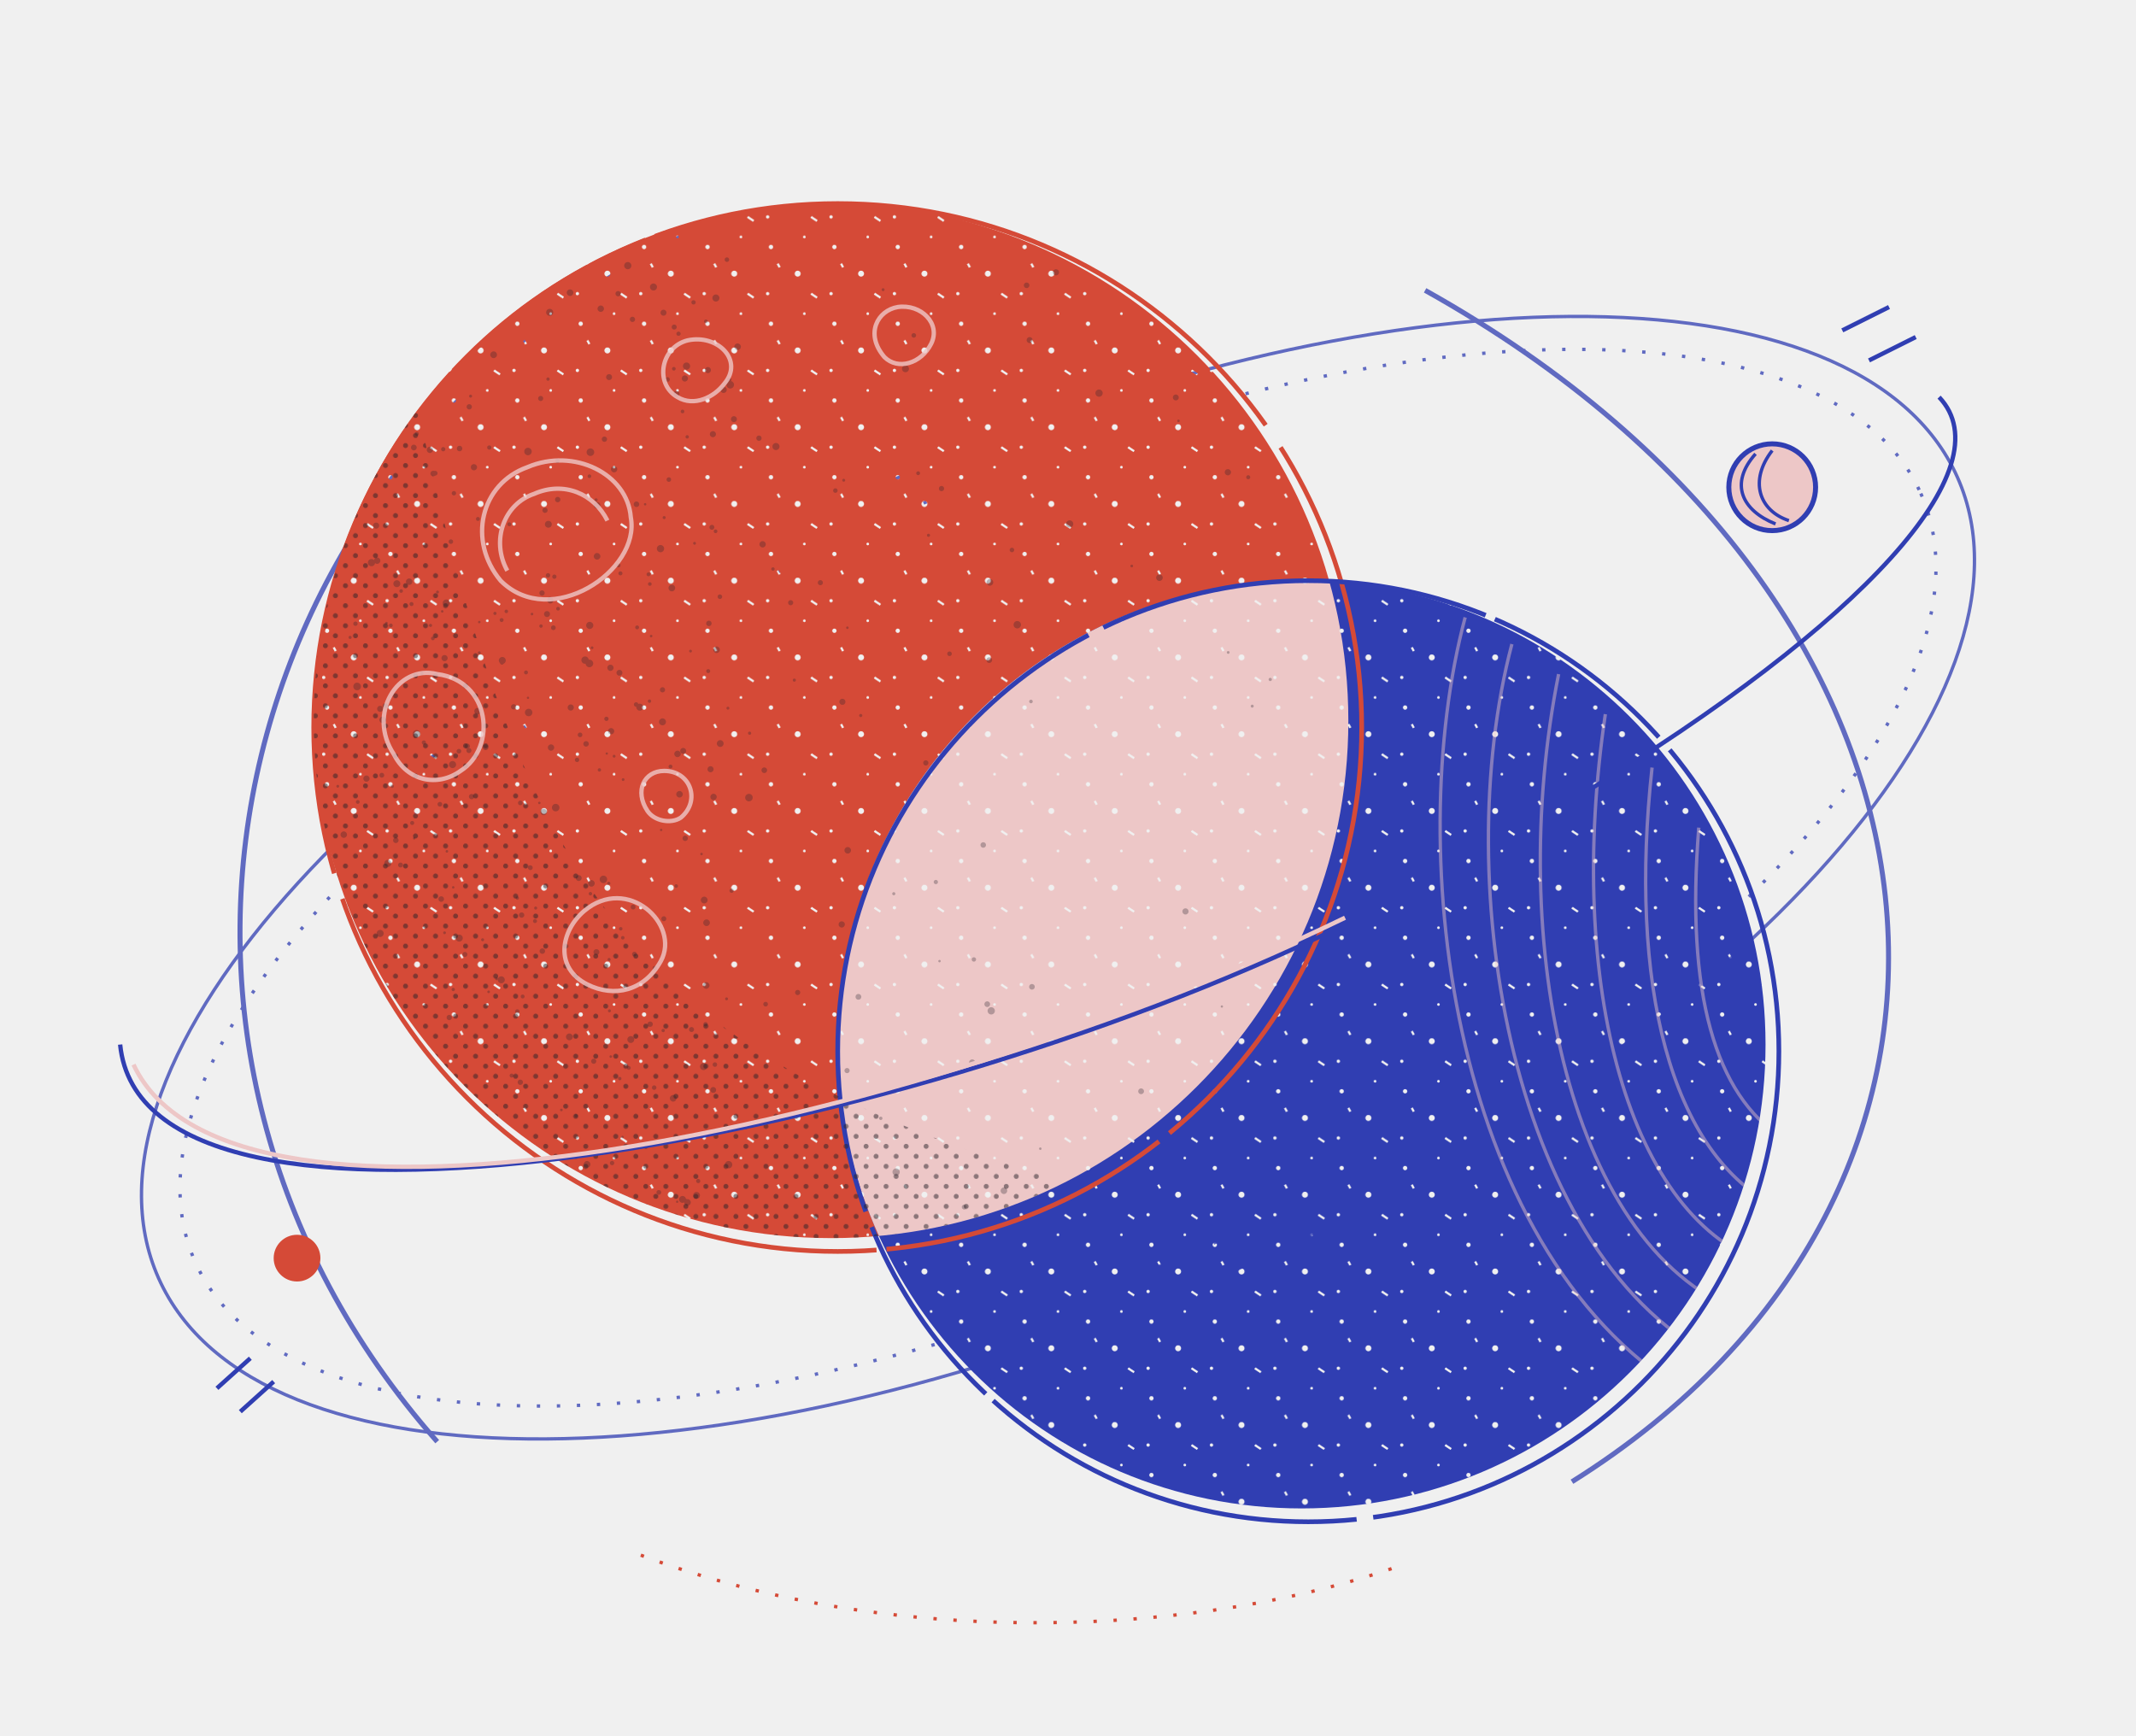
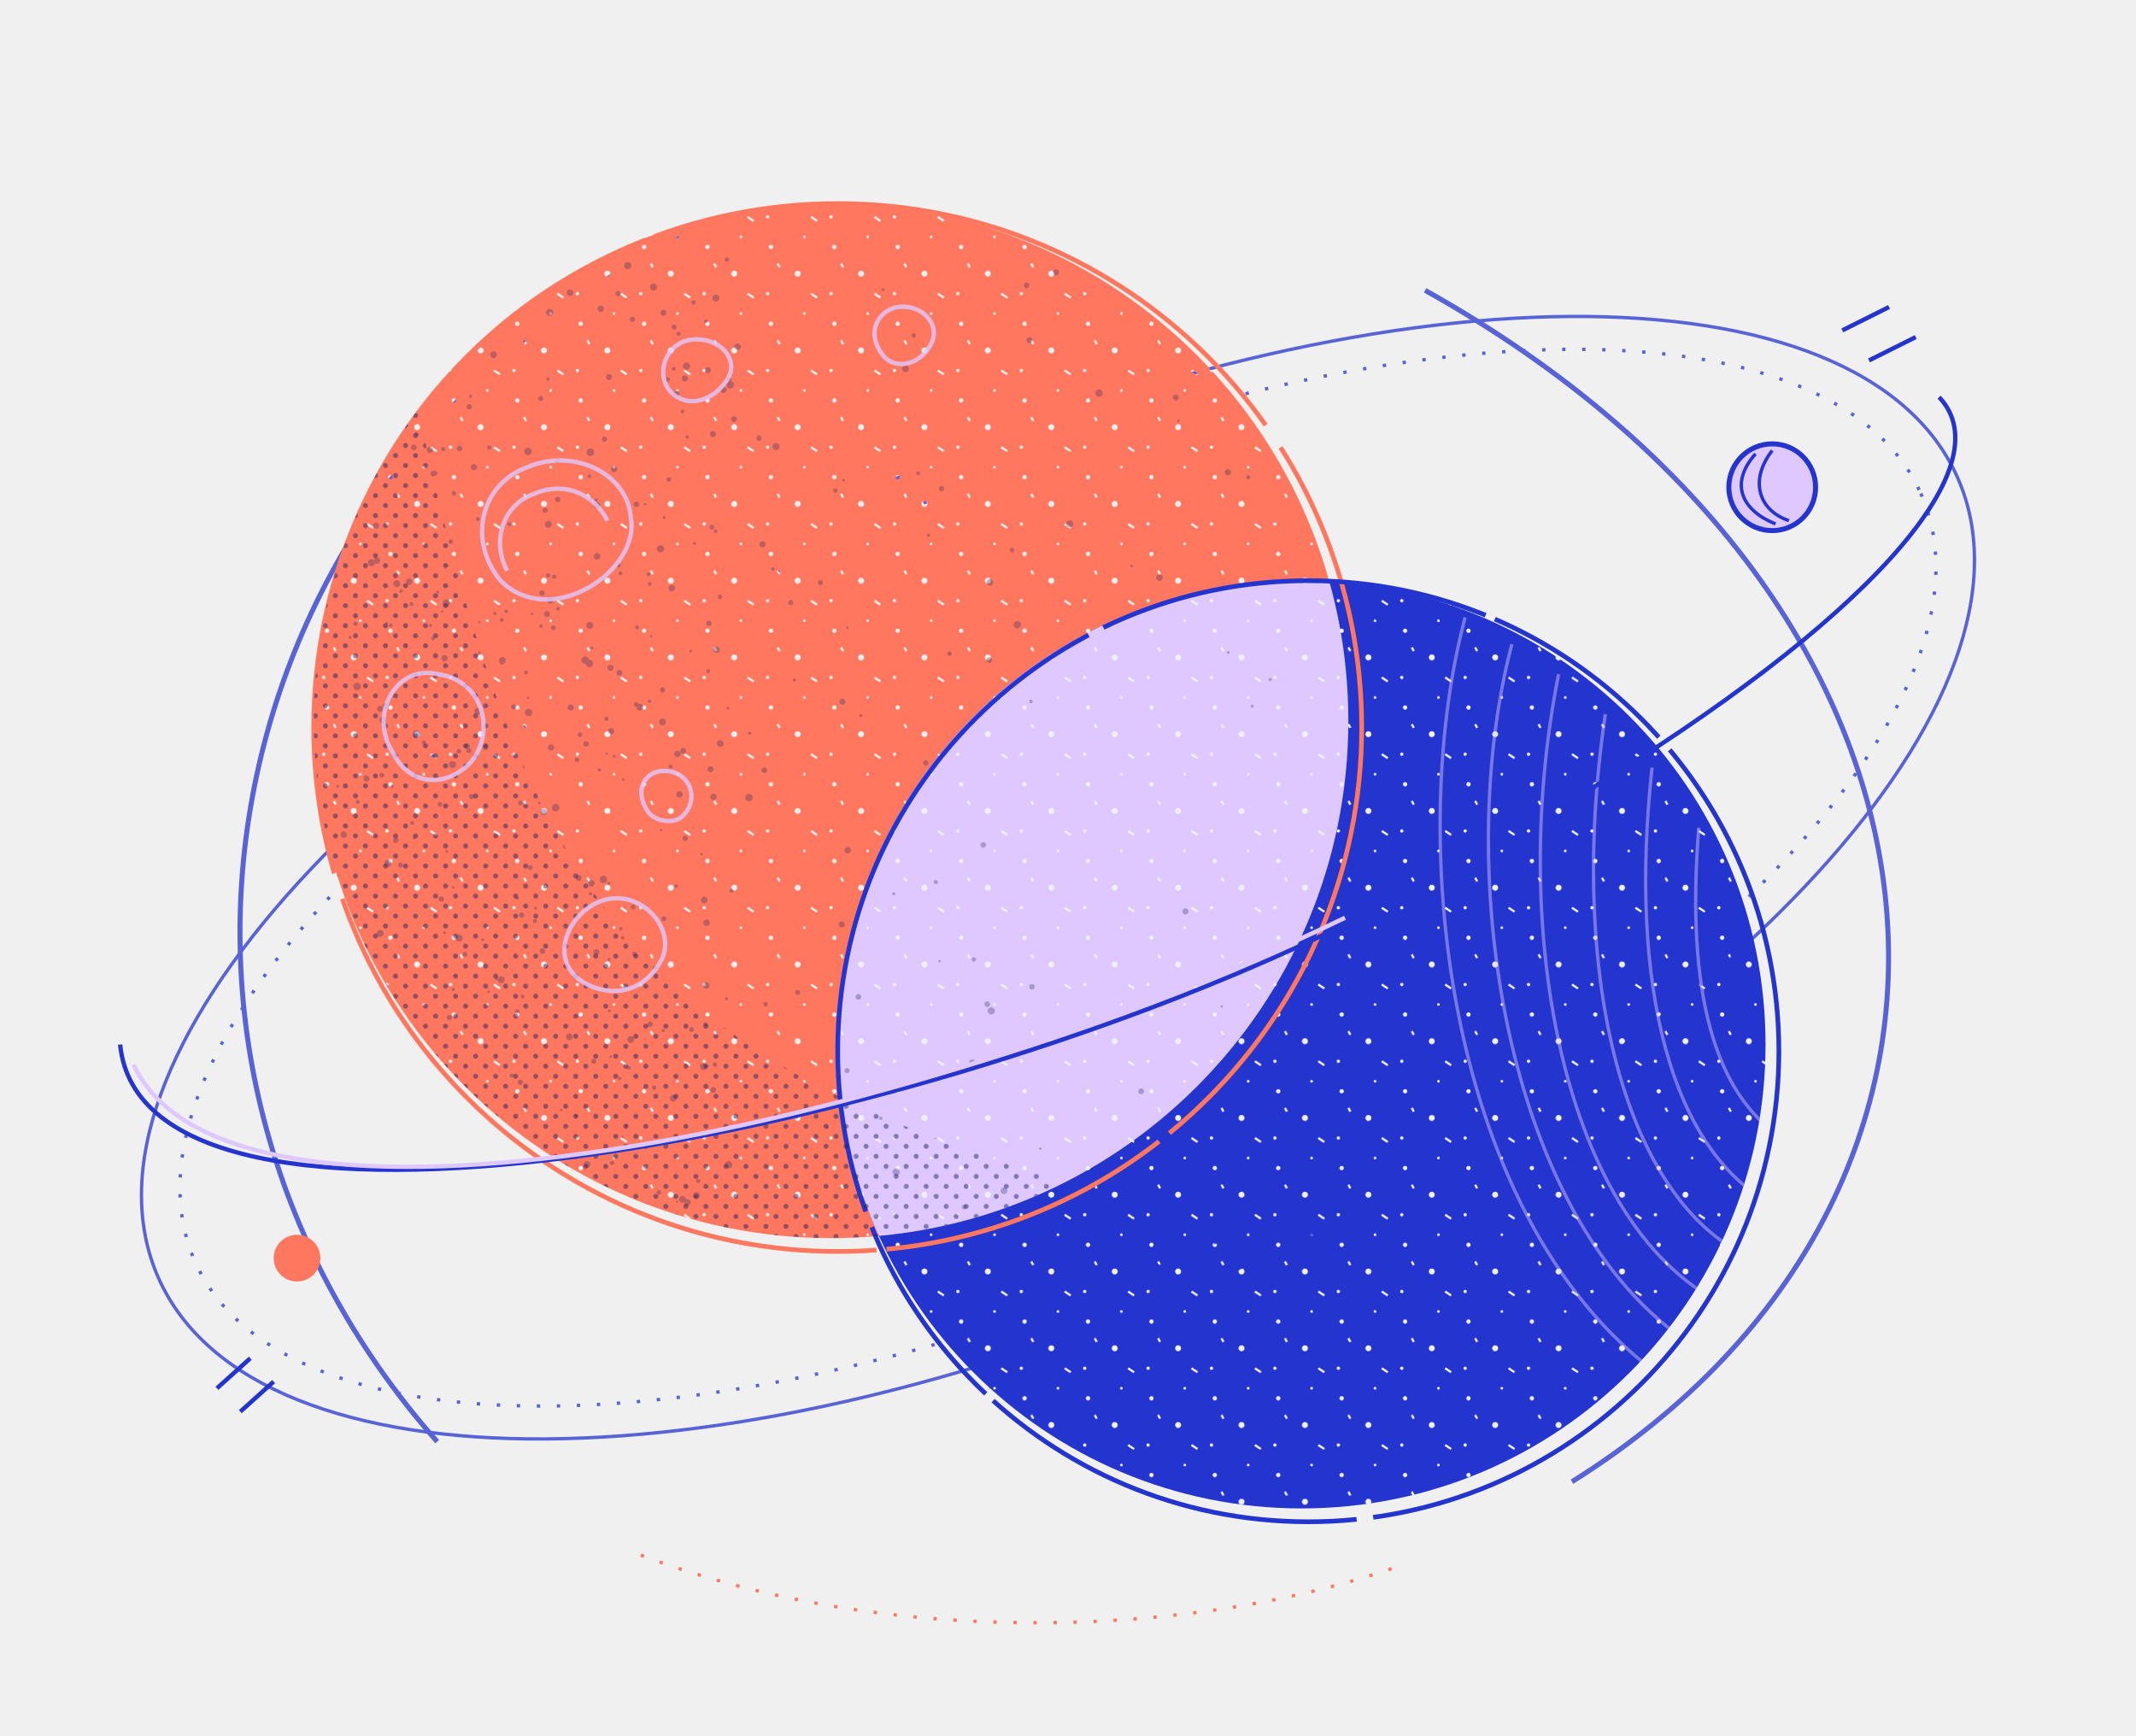
<svg xmlns="http://www.w3.org/2000/svg" viewBox="0 0 640 520" fill="none">
  <view id="orbits" viewBox="0 0 640 520" />
  <view id="orbits-dark" viewBox="0 740 640 520" />
  <view id="edge" viewBox="0 560 640 24" />
  <view id="moon" viewBox="0 640 48 48" />
  <defs>
    <pattern id="grain" width="19" height="23" patternUnits="userSpaceOnUse">
      <rect width="19" height="23" fill="white" />
      <circle cx="3" cy="5" r=".65" fill="black" />
      <circle cx="13" cy="2" r=".4" fill="black" />
      <circle cx="11" cy="13" r=".9" fill="black" />
      <circle cx="2" cy="19" r=".5" fill="black" />
      <path d="M15 19l1.8 1.2M5 10l.6 1.1" stroke="black" stroke-width=".65" />
    </pattern>
    <pattern id="halftone" width="6" height="6" patternUnits="userSpaceOnUse">
-       <circle cx="1.5" cy="1.5" r=".75" fill="#29232a" />
-       <circle cx="4.5" cy="4.5" r=".75" fill="#29232a" />
+       <circle cx="1.5" cy="1.5" r=".75" fill="#202565" />
+       <circle cx="4.5" cy="4.5" r=".75" fill="#202565" />
    </pattern>
    <mask id="ink-grain">
      <rect width="640" height="520" fill="url(#grain)" />
    </mask>
    <clipPath id="tomato-disc">
      <circle cx="249" cy="216" r="155" />
    </clipPath>
    <clipPath id="blue-disc">
      <circle cx="390" cy="313" r="139" />
    </clipPath>
  </defs>
-   <g stroke="#303eb2" opacity=".75">
+   <g stroke="#2434ce" opacity=".75">
    <ellipse cx="317" cy="263" rx="295" ry="129" transform="rotate(-24 317 263)" />
    <ellipse cx="317" cy="263" rx="283" ry="119" transform="rotate(-24 317 263)" stroke-dasharray="1 5" />
    <path d="M131 432C27 314 65 139 208 69M427 87C597 182 610 357 471 444" stroke-width="1.5" />
  </g>
  <g mask="url(#ink-grain)">
-     <circle cx="249" cy="216" r="155" fill="#d54a37" />
-     <circle cx="390" cy="313" r="139" fill="#303eb2" />
+     <circle cx="249" cy="216" r="155" fill="#ff775e" />
+     <circle cx="390" cy="313" r="139" fill="#2434ce" />
    <g clip-path="url(#tomato-disc)">
-       <circle cx="390" cy="313" r="139" fill="#edc7c7" />
+       <circle cx="390" cy="313" r="139" fill="#dfc8ff" />
    </g>
  </g>
  <g stroke-width="1.4">
-     <circle cx="251" cy="218" r="157" stroke="#d54a37" stroke-dasharray="139 4 89 3 206 8" />
-     <circle cx="392" cy="315" r="141" stroke="#303eb2" stroke-dasharray="202 5 118 3 61 5" />
+     <circle cx="251" cy="218" r="157" stroke="#ff775e" stroke-dasharray="139 4 89 3 206 8" />
+     <circle cx="392" cy="315" r="141" stroke="#2434ce" stroke-dasharray="202 5 118 3 61 5" />
  </g>
  <g clip-path="url(#tomato-disc)">
    <path d="M122 107C157 280 196 320 342 361L348 397H68V73Z" fill="url(#halftone)" opacity=".5" />
  </g>
-   <g clip-path="url(#blue-disc)" stroke="#edc7c7" opacity=".45">
+   <g clip-path="url(#blue-disc)" stroke="#dfc8ff" opacity=".45">
    <path d="M439 185C420 256 435 378 508 419M453 193C434 265 453 378 516 408M467 202C451 282 470 376 524 394M481 214C469 295 488 366 530 379M495 230C488 294 500 346 533 362M509 248C505 298 514 328 534 341" />
  </g>
-   <g fill="#29232a" opacity=".3">
+   <g fill="#202565" opacity=".3">
    <circle cx="133.2" cy="279.5" r="0.42" />
    <circle cx="158.9" cy="260.0" r="0.72" />
    <circle cx="176.7" cy="187.4" r="1.07" />
    <circle cx="211.5" cy="96.3" r="0.56" />
    <circle cx="198.9" cy="275.3" r="0.75" />
    <circle cx="140.5" cy="224.9" r="0.76" />
    <circle cx="200.4" cy="143.7" r="0.69" />
    <circle cx="210.8" cy="319.6" r="1.06" />
    <circle cx="148.3" cy="183.8" r="0.48" />
    <circle cx="156.6" cy="298.6" r="0.59" />
    <circle cx="200.0" cy="113.7" r="0.70" />
    <circle cx="165.8" cy="188.1" r="0.71" />
    <circle cx="127.0" cy="222.5" r="0.64" />
    <circle cx="213.8" cy="238.8" r="0.95" />
    <circle cx="202.9" cy="360.1" r="0.35" />
    <circle cx="353.1" cy="126.1" r="0.38" />
    <circle cx="131.8" cy="241.0" r="0.71" />
    <circle cx="133.2" cy="197.2" r="0.93" />
    <circle cx="205.9" cy="130.9" r="0.51" />
    <circle cx="206.9" cy="195.1" r="0.42" />
    <circle cx="165.1" cy="224.0" r="0.95" />
    <circle cx="163.3" cy="152.9" r="0.79" />
    <circle cx="254.0" cy="254.8" r="0.98" />
    <circle cx="185.7" cy="323.2" r="0.51" />
    <circle cx="208.7" cy="358.2" r="1.03" />
    <circle cx="190.7" cy="151.1" r="0.84" />
    <circle cx="355.2" cy="273.1" r="0.93" />
    <circle cx="178.9" cy="151.4" r="0.99" />
    <circle cx="250.3" cy="147.0" r="0.68" />
    <circle cx="206.0" cy="360.3" r="0.98" />
    <circle cx="297.0" cy="302.9" r="1.09" />
    <circle cx="296.6" cy="174.5" r="1.00" />
    <circle cx="185.9" cy="171.8" r="0.61" />
    <circle cx="201.9" cy="110.5" r="0.55" />
    <circle cx="214.7" cy="194.7" r="0.98" />
    <circle cx="124.9" cy="130.0" r="0.58" />
    <circle cx="148.8" cy="293.3" r="0.44" />
    <circle cx="109.8" cy="233.3" r="0.94" />
    <circle cx="268.5" cy="351.2" r="1.09" />
    <circle cx="135.1" cy="162.3" r="0.68" />
    <circle cx="146.4" cy="297.2" r="0.40" />
    <circle cx="245.8" cy="174.6" r="0.77" />
    <circle cx="189.7" cy="271.8" r="0.73" />
    <circle cx="257.2" cy="298.7" r="0.87" />
    <circle cx="132.5" cy="183.2" r="0.38" />
    <circle cx="209.2" cy="353.9" r="0.63" />
    <circle cx="273.8" cy="100.5" r="0.69" />
    <circle cx="280.4" cy="264.3" r="0.64" />
    <circle cx="146.6" cy="134.1" r="0.64" />
    <circle cx="201.3" cy="176.2" r="1.00" />
    <circle cx="210.2" cy="255.9" r="0.38" />
    <circle cx="137.6" cy="281.1" r="1.06" />
    <circle cx="166.1" cy="172.8" r="0.64" />
    <circle cx="275.1" cy="141.8" r="0.58" />
    <circle cx="212.9" cy="230.5" r="0.92" />
    <circle cx="147.9" cy="106.3" r="1.01" />
    <circle cx="172.6" cy="334.3" r="0.51" />
    <circle cx="196.0" cy="325.9" r="0.68" />
    <circle cx="252.4" cy="210.3" r="0.92" />
    <circle cx="113.9" cy="212.4" r="0.91" />
    <circle cx="163.9" cy="184.0" r="0.90" />
    <circle cx="175.6" cy="222.9" r="0.83" />
    <circle cx="219.9" cy="125.6" r="0.90" />
    <circle cx="162.5" cy="285.0" r="0.83" />
    <circle cx="156.3" cy="274.2" r="0.80" />
    <circle cx="176.6" cy="198.8" r="1.14" />
    <circle cx="137.7" cy="134.4" r="0.83" />
    <circle cx="217.7" cy="299.3" r="0.44" />
    <circle cx="213.7" cy="326.6" r="0.88" />
    <circle cx="263.9" cy="335.1" r="0.51" />
    <circle cx="179.6" cy="230.7" r="0.51" />
    <circle cx="213.3" cy="158.0" r="0.74" />
    <circle cx="143.1" cy="213.1" r="0.99" />
    <circle cx="288.9" cy="361.7" r="0.73" />
    <circle cx="239.0" cy="297.4" r="0.78" />
    <circle cx="252.2" cy="277.0" r="0.94" />
    <circle cx="204.7" cy="225.0" r="0.89" />
    <circle cx="282.1" cy="146.4" r="0.79" />
    <circle cx="202.0" cy="98.0" r="0.76" />
    <circle cx="208.1" cy="162.8" r="0.43" />
    <circle cx="153.9" cy="211.8" r="0.80" />
    <circle cx="150.4" cy="198.6" r="0.57" />
    <circle cx="267.8" cy="267.8" r="0.47" />
    <circle cx="207.2" cy="308.5" r="0.75" />
    <circle cx="268.2" cy="326.8" r="0.59" />
    <circle cx="183.4" cy="348.5" r="0.66" />
    <circle cx="320.5" cy="157.0" r="1.08" />
    <circle cx="347.4" cy="173.1" r="0.99" />
    <circle cx="129.0" cy="187.4" r="0.47" />
    <circle cx="177.9" cy="318.0" r="0.77" />
    <circle cx="178.7" cy="285.3" r="0.89" />
    <circle cx="187.7" cy="337.3" r="0.46" />
    <circle cx="309.2" cy="295.7" r="0.85" />
    <circle cx="133.9" cy="255.1" r="0.39" />
    <circle cx="197.9" cy="164.4" r="1.09" />
    <circle cx="162.4" cy="177.7" r="0.80" />
    <circle cx="157.6" cy="201.5" r="0.59" />
    <circle cx="123.3" cy="181.0" r="0.61" />
    <circle cx="300.8" cy="356.8" r="0.99" />
    <circle cx="214.4" cy="159.2" r="0.56" />
    <circle cx="198.5" cy="216.3" r="1.04" />
    <circle cx="167.2" cy="182.4" r="0.56" />
    <circle cx="205.2" cy="113.4" r="0.93" />
    <circle cx="307.6" cy="85.5" r="0.84" />
    <circle cx="252.8" cy="143.9" r="0.44" />
    <circle cx="182.5" cy="287.5" r="0.46" />
    <circle cx="143.6" cy="186.4" r="0.37" />
    <circle cx="219.2" cy="266.9" r="0.64" />
    <circle cx="303.2" cy="164.8" r="0.68" />
    <circle cx="177.4" cy="194.1" r="0.41" />
    <circle cx="196.2" cy="290.1" r="0.67" />
    <circle cx="232.5" cy="133.8" r="1.06" />
    <circle cx="164.7" cy="93.6" r="1.06" />
    <circle cx="118.6" cy="251.8" r="0.83" />
    <circle cx="150.5" cy="197.9" r="1.04" />
    <circle cx="118.9" cy="174.9" r="1.04" />
    <circle cx="164.3" cy="157.1" r="1.03" />
    <circle cx="215.7" cy="178.8" r="0.69" />
    <circle cx="182.9" cy="200.1" r="0.94" />
    <circle cx="185.2" cy="88.0" r="0.80" />
    <circle cx="191.7" cy="211.9" r="1.05" />
    <circle cx="150.3" cy="185.8" r="0.59" />
    <circle cx="162.1" cy="187.6" r="0.52" />
    <circle cx="380.6" cy="203.6" r="0.49" />
    <circle cx="103.0" cy="250.1" r="0.97" />
    <circle cx="116.2" cy="258.7" r="1.06" />
    <circle cx="195.1" cy="190.6" r="0.38" />
    <circle cx="193.3" cy="151.1" r="0.36" />
    <circle cx="140.6" cy="121.9" r="0.80" />
    <circle cx="224.6" cy="219.7" r="0.48" />
    <circle cx="176.9" cy="267.8" r="0.52" />
    <circle cx="104.9" cy="191.0" r="0.47" />
    <circle cx="175.3" cy="197.8" r="1.10" />
    <circle cx="107.0" cy="205.7" r="1.14" />
    <circle cx="308.5" cy="101.9" r="0.90" />
    <circle cx="141.0" cy="118.7" r="0.45" />
    <circle cx="212.1" cy="110.9" r="0.92" />
    <circle cx="203.3" cy="100.0" r="0.64" />
    <circle cx="213.6" cy="130.1" r="0.92" />
    <circle cx="278.2" cy="160.4" r="0.47" />
    <circle cx="160.5" cy="272.1" r="0.46" />
    <circle cx="311.7" cy="344.2" r="0.38" />
    <circle cx="190.6" cy="211.1" r="0.68" />
    <circle cx="114.4" cy="232.3" r="0.73" />
    <circle cx="204.5" cy="359.4" r="1.03" />
    <circle cx="221.0" cy="103.9" r="0.99" />
    <circle cx="217.8" cy="77.8" r="0.68" />
    <circle cx="143.6" cy="195.6" r="0.43" />
    <circle cx="172.9" cy="227.7" r="0.66" />
    <circle cx="140.0" cy="223.6" r="0.81" />
    <circle cx="189.0" cy="311.5" r="1.03" />
    <circle cx="183.1" cy="219.1" r="0.94" />
    <circle cx="212.2" cy="201.1" r="0.60" />
    <circle cx="184.0" cy="226.6" r="0.43" />
    <circle cx="132.2" cy="269.4" r="0.84" />
    <circle cx="218.8" cy="115.3" r="1.13" />
    <circle cx="167.0" cy="138.1" r="0.68" />
    <circle cx="135.8" cy="296.5" r="0.50" />
    <circle cx="178.9" cy="166.7" r="0.99" />
    <circle cx="180.8" cy="263.5" r="1.12" />
    <circle cx="186.6" cy="281.0" r="0.53" />
    <circle cx="160.3" cy="276.0" r="0.60" />
    <circle cx="144.6" cy="281.6" r="0.45" />
    <circle cx="115.8" cy="186.7" r="0.38" />
    <circle cx="180.0" cy="92.5" r="0.96" />
    <circle cx="162.9" cy="243.3" r="0.97" />
    <circle cx="173.4" cy="263.1" r="0.89" />
    <circle cx="139.3" cy="286.0" r="0.75" />
    <circle cx="155.0" cy="303.1" r="0.67" />
    <circle cx="253.8" cy="320.8" r="0.78" />
    <circle cx="112.7" cy="157.5" r="0.92" />
    <circle cx="190.1" cy="285.9" r="0.72" />
    <circle cx="264.6" cy="86.8" r="0.44" />
    <circle cx="170.8" cy="87.7" r="0.99" />
    <circle cx="341.9" cy="327.0" r="0.87" />
    <circle cx="117.1" cy="187.4" r="0.56" />
    <circle cx="216.8" cy="116.8" r="0.95" />
    <circle cx="123.5" cy="246.6" r="0.61" />
    <circle cx="198.1" cy="248.7" r="0.36" />
    <circle cx="200.9" cy="229.7" r="0.59" />
    <circle cx="120.2" cy="177.1" r="0.54" />
    <circle cx="291.3" cy="318.4" r="0.95" />
    <circle cx="124.8" cy="219.9" r="1.14" />
    <circle cx="197.4" cy="357.3" r="0.71" />
    <circle cx="207.8" cy="90.6" r="0.65" />
    <circle cx="195.8" cy="86.0" r="1.05" />
    <circle cx="294.6" cy="253.2" r="0.83" />
    <circle cx="132.8" cy="134.6" r="0.64" />
    <circle cx="277.4" cy="228.6" r="0.79" />
    <circle cx="202.6" cy="265.5" r="0.54" />
    <circle cx="211.7" cy="276.5" r="1.00" />
    <circle cx="114.7" cy="215.7" r="1.02" />
    <circle cx="124.0" cy="134.1" r="0.86" />
    <circle cx="186.5" cy="340.7" r="0.38" />
    <circle cx="158.4" cy="213.5" r="1.12" />
    <circle cx="224.4" cy="239.0" r="1.13" />
    <circle cx="129.7" cy="191.3" r="0.56" />
    <circle cx="308.9" cy="210.2" r="0.54" />
    <circle cx="137.5" cy="225.1" r="0.70" />
    <circle cx="113.9" cy="279.7" r="1.06" />
    <circle cx="218.3" cy="349.0" r="1.11" />
    <circle cx="107.2" cy="240.3" r="0.57" />
    <circle cx="211.4" cy="306.9" r="0.66" />
    <circle cx="181.8" cy="225.8" r="0.35" />
    <circle cx="162.0" cy="119.4" r="0.77" />
    <circle cx="253.9" cy="188.1" r="0.38" />
    <circle cx="176.9" cy="135.5" r="1.14" />
    <circle cx="374.0" cy="143.0" r="0.61" />
    <circle cx="131.1" cy="177.4" r="0.44" />
    <circle cx="161.6" cy="240.6" r="0.37" />
    <circle cx="188.4" cy="320.0" r="0.58" />
    <circle cx="158.2" cy="209.1" r="0.35" />
    <circle cx="205.3" cy="251.2" r="0.81" />
    <circle cx="135.6" cy="229.1" r="1.06" />
    <circle cx="152.6" cy="157.1" r="0.59" />
    <circle cx="177.2" cy="264.7" r="0.99" />
    <circle cx="182.6" cy="302.9" r="0.45" />
    <circle cx="214.2" cy="319.0" r="0.68" />
    <circle cx="176.6" cy="142.7" r="0.55" />
    <circle cx="129.8" cy="141.9" r="0.84" />
    <circle cx="151.7" cy="183.2" r="0.53" />
    <circle cx="205.7" cy="109.7" r="1.08" />
    <circle cx="231.6" cy="170.5" r="0.51" />
    <circle cx="205.4" cy="359.6" r="0.42" />
    <circle cx="203.6" cy="238.0" r="0.98" />
    <circle cx="247.8" cy="337.7" r="0.41" />
    <circle cx="227.4" cy="131.3" r="0.80" />
    <circle cx="228.5" cy="163.1" r="0.95" />
    <circle cx="194.7" cy="175.0" r="0.55" />
    <circle cx="168.2" cy="332.6" r="0.40" />
    <circle cx="120.0" cy="259.2" r="0.74" />
    <circle cx="141.3" cy="238.7" r="0.80" />
    <circle cx="164.2" cy="172.4" r="0.66" />
    <circle cx="167.1" cy="149.7" r="0.81" />
    <circle cx="202.7" cy="118.0" r="0.91" />
    <circle cx="135.8" cy="265.9" r="0.37" />
    <circle cx="145.5" cy="223.9" r="0.88" />
    <circle cx="101.2" cy="235.6" r="0.42" />
    <circle cx="375.2" cy="211.6" r="0.45" />
    <circle cx="142.0" cy="140.0" r="0.94" />
    <circle cx="158.2" cy="135.3" r="1.12" />
    <circle cx="218.1" cy="212.2" r="0.44" />
    <circle cx="150.2" cy="293.6" r="1.05" />
    <circle cx="199.0" cy="155.1" r="0.46" />
    <circle cx="229.4" cy="300.9" r="0.70" />
    <circle cx="352.3" cy="119.1" r="0.89" />
    <circle cx="171.0" cy="212.0" r="0.93" />
    <circle cx="128.8" cy="134.8" r="0.94" />
    <circle cx="178.6" cy="149.8" r="0.48" />
    <circle cx="122.6" cy="174.3" r="0.97" />
    <circle cx="188.1" cy="79.6" r="1.08" />
    <circle cx="126.4" cy="201.8" r="0.51" />
    <circle cx="211.6" cy="295.3" r="0.99" />
    <circle cx="329.3" cy="117.8" r="1.09" />
    <circle cx="186.7" cy="233.6" r="0.42" />
    <circle cx="316.4" cy="81.6" r="0.93" />
    <circle cx="134.6" cy="304.9" r="0.79" />
    <circle cx="194.3" cy="172.1" r="0.58" />
    <circle cx="183.0" cy="316.6" r="0.38" />
    <circle cx="190.9" cy="188.0" r="0.59" />
    <circle cx="257.9" cy="214.4" r="0.48" />
    <circle cx="111.3" cy="168.6" r="1.08" />
    <circle cx="153.3" cy="322.3" r="0.61" />
    <circle cx="229.0" cy="230.8" r="0.85" />
    <circle cx="212.4" cy="186.8" r="0.82" />
    <circle cx="159.4" cy="184.0" r="0.39" />
    <circle cx="201.7" cy="329.1" r="1.00" />
    <circle cx="166.5" cy="242.0" r="1.13" />
    <circle cx="236.9" cy="180.6" r="0.77" />
    <circle cx="117.5" cy="235.6" r="0.51" />
    <circle cx="181.1" cy="131.6" r="0.80" />
    <circle cx="198.8" cy="93.7" r="0.90" />
    <circle cx="155.0" cy="269.1" r="0.50" />
    <circle cx="164.9" cy="179.9" r="0.94" />
    <circle cx="295.8" cy="300.9" r="0.86" />
    <circle cx="189.5" cy="95.7" r="0.79" />
    <circle cx="203.0" cy="225.9" r="0.97" />
    <circle cx="136.0" cy="147.8" r="0.66" />
    <circle cx="238.0" cy="203.8" r="0.47" />
    <circle cx="368.0" cy="195.5" r="0.42" />
    <circle cx="204.5" cy="123.3" r="0.55" />
    <circle cx="182.5" cy="113.0" r="0.90" />
    <circle cx="198.5" cy="206.7" r="0.78" />
    <circle cx="113.0" cy="168.0" r="0.96" />
    <circle cx="339.1" cy="169.6" r="0.41" />
    <circle cx="194.6" cy="210.1" r="0.51" />
    <circle cx="155.9" cy="324.3" r="0.80" />
    <circle cx="164.8" cy="179.6" r="0.75" />
    <circle cx="284.5" cy="195.9" r="0.69" />
    <circle cx="143.2" cy="155.5" r="0.59" />
    <circle cx="367.9" cy="141.5" r="0.94" />
    <circle cx="185.3" cy="169.4" r="0.63" />
    <circle cx="218.5" cy="113.8" r="0.67" />
    <circle cx="198.7" cy="308.8" r="0.50" />
    <circle cx="133.7" cy="180.7" r="1.06" />
    <circle cx="291.8" cy="287.5" r="0.66" />
    <circle cx="124.1" cy="251.2" r="0.37" />
    <circle cx="281.5" cy="288.0" r="0.37" />
    <circle cx="175.9" cy="348.9" r="1.01" />
    <circle cx="185.6" cy="201.6" r="0.89" />
    <circle cx="130.4" cy="141.8" r="0.71" />
    <circle cx="181.7" cy="215.4" r="0.65" />
    <circle cx="304.8" cy="187.2" r="1.11" />
    <circle cx="214.5" cy="89.3" r="1.06" />
    <circle cx="366.1" cy="301.6" r="0.35" />
    <circle cx="211.0" cy="269.7" r="1.02" />
    <circle cx="164.2" cy="113.6" r="0.50" />
    <circle cx="170.6" cy="310.7" r="1.02" />
    <circle cx="155.9" cy="240.6" r="0.70" />
    <circle cx="296.4" cy="197.8" r="0.86" />
    <circle cx="271.3" cy="110.5" r="1.04" />
    <circle cx="106.5" cy="186.9" r="0.66" />
    <circle cx="184.0" cy="140.6" r="0.95" />
    <circle cx="182.4" cy="264.7" r="0.48" />
    <circle cx="186.0" cy="278.3" r="0.52" />
    <circle cx="194.8" cy="306.9" r="0.81" />
    <circle cx="173.8" cy="220.2" r="0.70" />
    <circle cx="215.8" cy="222.8" r="1.02" />
  </g>
-   <g stroke="#edc7c7" stroke-width="1.3" opacity=".8">
+   <g stroke="#dfc8ff" stroke-width="1.3" opacity=".8">
    <path d="M150 174c-10-12-6-29 8-34 14-6 30 2 31 15 3 16-24 34-39 19Z" />
    <path d="M152 171c-5-9-1-20 8-23 9-4 18 0 22 8M203 119c-7-4-5-15 3-17 9-2 17 6 11 13-3 4-9 7-14 4Z" />
    <path d="M118 226c-8-12 1-27 13-24 16 2 18 22 7 29-7 5-16 3-20-5ZM194 243c-4-6-1-12 5-12 8 0 11 9 5 14-3 2-8 1-10-2Z" />
    <path d="M265 107c-6-7-2-14 4-15 7-1 13 5 10 11-3 6-10 8-14 4ZM176 295c-10-5-8-16-1-22 13-11 29 4 23 15-5 9-14 11-22 7Z" />
  </g>
-   <g stroke="#303eb2" stroke-width="1.3">
+   <g stroke="#2434ce" stroke-width="1.3">
    <path d="M36 313C43 384 265 344 401 278M474 238C558 187 601 140 581 119" />
-     <path d="M40 319C69 381 269 340 403 275" stroke="#edc7c7" />
+     <path d="M40 319C69 381 269 340 403 275" stroke="#dfc8ff" />
    <path d="M552 99l14-7M560 108l14-7M75 407l-10 9M82 414l-10 9" />
  </g>
-   <circle cx="531" cy="146" r="13" fill="#edc7c7" stroke="#303eb2" stroke-width="1.5" />
-   <path d="M526 136c-8 9-4 17 6 21M531 135c-7 9-4 18 5 21" stroke="#303eb2" />
-   <circle cx="89" cy="377" r="7" fill="#d54a37" />
-   <path d="M192 466C269 495 361 490 420 469" stroke="#d54a37" stroke-dasharray="1 5" />
-   <g fill="#29232a">
+   <circle cx="531" cy="146" r="13" fill="#dfc8ff" stroke="#2434ce" stroke-width="1.5" />
+   <path d="M526 136c-8 9-4 17 6 21M531 135c-7 9-4 18 5 21" stroke="#2434ce" />
+   <circle cx="89" cy="377" r="7" fill="#ff775e" />
+   <path d="M192 466C269 495 361 490 420 469" stroke="#ff775e" stroke-dasharray="1 5" />
+   <g fill="#202565">
    <path d="M0 560H640V570l-11 3-12-2-8 5-13-3-10 5-19-5-15 3-13-4-8 3-12-4-19 6-10-5-14 3-12-5-18 4-10-2-14 3-13-6-10 4-21-3-12 5-14-5-10 4-18-2-9 5-15-5-12 3-12-5-10 4-15-1-9 3-15-6-13 4-8-3-14 6-17-5-10 2-12-4-15 6-12-4-8 2-12-4-18 4-12-2-14 4-12-5-10 4-18-3-14 3-9-4-17 3-12-4-15 4-12-2-10 2V560Z" />
  </g>
  <g transform="translate(0 640)">
-     <circle cx="23" cy="23" r="21" fill="#d54a37" />
-     <circle cx="24" cy="24" r="22" stroke="#303eb2" />
-     <path d="M26 3C10 13 9 34 26 44C.5 41-7 10 26 3" fill="#303eb2" />
-     <g stroke="#edc7c7" stroke-width=".7">
+     <circle cx="23" cy="23" r="21" fill="#ff775e" />
+     <circle cx="24" cy="24" r="22" stroke="#2434ce" />
+     <path d="M26 3C10 13 9 34 26 44C.5 41-7 10 26 3" fill="#2434ce" />
+     <g stroke="#dfc8ff" stroke-width=".7">
      <ellipse cx="29" cy="17" rx="5" ry="4" />
      <ellipse cx="27" cy="32" rx="3" ry="4" />
      <path d="M22 10h1M36 26h1M31 37h1M19 24h1M29 7h1M38 20h1M21 37h1M36 33h1" />
    </g>
  </g>
  <g transform="translate(0 740)">
-     <g stroke="#adb3ff" opacity=".75">
+     <g stroke="#c6d8ff" opacity=".75">
      <ellipse cx="317" cy="263" rx="295" ry="129" transform="rotate(-24 317 263)" />
      <ellipse cx="317" cy="263" rx="283" ry="119" transform="rotate(-24 317 263)" stroke-dasharray="1 5" />
      <path d="M131 432C27 314 65 139 208 69M427 87C597 182 610 357 471 444" stroke-width="1.5" />
    </g>
    <g mask="url(#ink-grain)">
-       <circle cx="249" cy="216" r="155" fill="#f58d78" />
-       <circle cx="390" cy="313" r="139" fill="#303eb2" />
+       <circle cx="249" cy="216" r="155" fill="#ffb69e" />
+       <circle cx="390" cy="313" r="139" fill="#446bff" />
      <g clip-path="url(#tomato-disc)">
-         <circle cx="390" cy="313" r="139" fill="#edc7c7" />
+         <circle cx="390" cy="313" r="139" fill="#dfc8ff" />
      </g>
    </g>
    <g stroke-width="1.4">
-       <circle cx="251" cy="218" r="157" stroke="#f58d78" stroke-dasharray="139 4 89 3 206 8" />
-       <circle cx="392" cy="315" r="141" stroke="#adb3ff" stroke-dasharray="202 5 118 3 61 5" />
+       <circle cx="251" cy="218" r="157" stroke="#ffb69e" stroke-dasharray="139 4 89 3 206 8" />
+       <circle cx="392" cy="315" r="141" stroke="#c6d8ff" stroke-dasharray="202 5 118 3 61 5" />
    </g>
    <g clip-path="url(#tomato-disc)">
      <path d="M122 107C157 280 196 320 342 361L348 397H68V73Z" fill="url(#halftone)" opacity=".5" />
    </g>
-     <g clip-path="url(#blue-disc)" stroke="#edc7c7" opacity=".45">
+     <g clip-path="url(#blue-disc)" stroke="#dfc8ff" opacity=".45">
      <path d="M439 185C420 256 435 378 508 419M453 193C434 265 453 378 516 408M467 202C451 282 470 376 524 394M481 214C469 295 488 366 530 379M495 230C488 294 500 346 533 362M509 248C505 298 514 328 534 341" />
    </g>
-     <g fill="#29232a" opacity=".3">
+     <g fill="#202565" opacity=".3">
      <circle cx="133.2" cy="279.5" r="0.42" />
      <circle cx="158.9" cy="260.0" r="0.72" />
      <circle cx="176.7" cy="187.4" r="1.07" />
      <circle cx="211.5" cy="96.3" r="0.56" />
      <circle cx="198.9" cy="275.3" r="0.75" />
      <circle cx="140.5" cy="224.9" r="0.76" />
      <circle cx="200.4" cy="143.7" r="0.69" />
      <circle cx="210.8" cy="319.6" r="1.06" />
      <circle cx="148.3" cy="183.8" r="0.48" />
      <circle cx="156.6" cy="298.6" r="0.59" />
      <circle cx="200.0" cy="113.7" r="0.70" />
      <circle cx="165.8" cy="188.1" r="0.71" />
      <circle cx="127.0" cy="222.5" r="0.64" />
      <circle cx="213.8" cy="238.8" r="0.95" />
      <circle cx="202.9" cy="360.1" r="0.35" />
      <circle cx="353.1" cy="126.1" r="0.38" />
      <circle cx="131.8" cy="241.0" r="0.71" />
      <circle cx="133.2" cy="197.2" r="0.93" />
      <circle cx="205.9" cy="130.9" r="0.51" />
      <circle cx="206.9" cy="195.1" r="0.42" />
      <circle cx="165.1" cy="224.0" r="0.95" />
      <circle cx="163.3" cy="152.9" r="0.79" />
      <circle cx="254.0" cy="254.8" r="0.98" />
      <circle cx="185.7" cy="323.2" r="0.51" />
      <circle cx="208.7" cy="358.2" r="1.03" />
      <circle cx="190.7" cy="151.1" r="0.84" />
      <circle cx="355.2" cy="273.1" r="0.93" />
      <circle cx="178.9" cy="151.4" r="0.99" />
      <circle cx="250.3" cy="147.0" r="0.68" />
      <circle cx="206.0" cy="360.3" r="0.98" />
      <circle cx="297.0" cy="302.9" r="1.09" />
      <circle cx="296.6" cy="174.5" r="1.00" />
      <circle cx="185.9" cy="171.8" r="0.61" />
      <circle cx="201.9" cy="110.5" r="0.55" />
      <circle cx="214.7" cy="194.7" r="0.98" />
      <circle cx="124.9" cy="130.0" r="0.58" />
      <circle cx="148.8" cy="293.3" r="0.44" />
      <circle cx="109.8" cy="233.3" r="0.94" />
      <circle cx="268.5" cy="351.2" r="1.09" />
      <circle cx="135.1" cy="162.3" r="0.68" />
      <circle cx="146.4" cy="297.2" r="0.40" />
      <circle cx="245.8" cy="174.6" r="0.77" />
      <circle cx="189.7" cy="271.8" r="0.73" />
      <circle cx="257.2" cy="298.7" r="0.87" />
      <circle cx="132.5" cy="183.2" r="0.38" />
      <circle cx="209.2" cy="353.9" r="0.63" />
      <circle cx="273.8" cy="100.5" r="0.69" />
      <circle cx="280.4" cy="264.3" r="0.64" />
      <circle cx="146.6" cy="134.1" r="0.64" />
      <circle cx="201.3" cy="176.2" r="1.00" />
      <circle cx="210.2" cy="255.9" r="0.38" />
      <circle cx="137.6" cy="281.1" r="1.06" />
      <circle cx="166.1" cy="172.8" r="0.64" />
      <circle cx="275.1" cy="141.8" r="0.58" />
      <circle cx="212.9" cy="230.5" r="0.92" />
      <circle cx="147.9" cy="106.3" r="1.01" />
      <circle cx="172.6" cy="334.3" r="0.51" />
      <circle cx="196.0" cy="325.9" r="0.68" />
      <circle cx="252.4" cy="210.3" r="0.92" />
      <circle cx="113.9" cy="212.4" r="0.91" />
      <circle cx="163.9" cy="184.0" r="0.90" />
      <circle cx="175.6" cy="222.9" r="0.83" />
      <circle cx="219.9" cy="125.6" r="0.90" />
      <circle cx="162.5" cy="285.0" r="0.83" />
      <circle cx="156.3" cy="274.2" r="0.80" />
      <circle cx="176.6" cy="198.8" r="1.14" />
      <circle cx="137.7" cy="134.4" r="0.83" />
      <circle cx="217.7" cy="299.3" r="0.44" />
      <circle cx="213.7" cy="326.6" r="0.88" />
      <circle cx="263.9" cy="335.1" r="0.51" />
      <circle cx="179.6" cy="230.7" r="0.51" />
      <circle cx="213.3" cy="158.0" r="0.74" />
      <circle cx="143.1" cy="213.1" r="0.99" />
      <circle cx="288.9" cy="361.7" r="0.73" />
      <circle cx="239.0" cy="297.4" r="0.78" />
      <circle cx="252.2" cy="277.0" r="0.94" />
      <circle cx="204.7" cy="225.0" r="0.89" />
      <circle cx="282.1" cy="146.4" r="0.79" />
      <circle cx="202.0" cy="98.0" r="0.76" />
      <circle cx="208.1" cy="162.8" r="0.43" />
      <circle cx="153.9" cy="211.8" r="0.80" />
      <circle cx="150.4" cy="198.6" r="0.57" />
      <circle cx="267.8" cy="267.8" r="0.47" />
      <circle cx="207.2" cy="308.5" r="0.75" />
      <circle cx="268.2" cy="326.8" r="0.59" />
      <circle cx="183.4" cy="348.5" r="0.66" />
      <circle cx="320.5" cy="157.0" r="1.08" />
      <circle cx="347.4" cy="173.1" r="0.99" />
      <circle cx="129.0" cy="187.4" r="0.47" />
      <circle cx="177.9" cy="318.0" r="0.77" />
      <circle cx="178.7" cy="285.3" r="0.89" />
      <circle cx="187.7" cy="337.3" r="0.46" />
      <circle cx="309.2" cy="295.7" r="0.85" />
      <circle cx="133.9" cy="255.1" r="0.39" />
      <circle cx="197.9" cy="164.4" r="1.09" />
      <circle cx="162.4" cy="177.7" r="0.80" />
      <circle cx="157.6" cy="201.5" r="0.59" />
      <circle cx="123.3" cy="181.0" r="0.61" />
      <circle cx="300.8" cy="356.8" r="0.99" />
      <circle cx="214.4" cy="159.2" r="0.56" />
      <circle cx="198.5" cy="216.3" r="1.04" />
      <circle cx="167.2" cy="182.4" r="0.56" />
      <circle cx="205.2" cy="113.4" r="0.93" />
      <circle cx="307.6" cy="85.5" r="0.84" />
      <circle cx="252.8" cy="143.9" r="0.44" />
      <circle cx="182.5" cy="287.5" r="0.46" />
      <circle cx="143.6" cy="186.4" r="0.37" />
      <circle cx="219.2" cy="266.9" r="0.64" />
      <circle cx="303.2" cy="164.8" r="0.68" />
      <circle cx="177.4" cy="194.1" r="0.41" />
      <circle cx="196.2" cy="290.1" r="0.67" />
      <circle cx="232.5" cy="133.8" r="1.06" />
      <circle cx="164.7" cy="93.6" r="1.06" />
      <circle cx="118.6" cy="251.8" r="0.83" />
      <circle cx="150.5" cy="197.9" r="1.04" />
      <circle cx="118.9" cy="174.9" r="1.04" />
      <circle cx="164.3" cy="157.1" r="1.03" />
      <circle cx="215.7" cy="178.8" r="0.69" />
      <circle cx="182.9" cy="200.1" r="0.94" />
      <circle cx="185.2" cy="88.0" r="0.80" />
      <circle cx="191.7" cy="211.9" r="1.05" />
      <circle cx="150.3" cy="185.8" r="0.59" />
      <circle cx="162.1" cy="187.6" r="0.52" />
      <circle cx="380.6" cy="203.6" r="0.49" />
      <circle cx="103.0" cy="250.1" r="0.97" />
      <circle cx="116.2" cy="258.7" r="1.06" />
      <circle cx="195.1" cy="190.6" r="0.38" />
      <circle cx="193.3" cy="151.1" r="0.36" />
      <circle cx="140.6" cy="121.9" r="0.80" />
      <circle cx="224.6" cy="219.7" r="0.48" />
      <circle cx="176.9" cy="267.8" r="0.52" />
      <circle cx="104.9" cy="191.0" r="0.47" />
      <circle cx="175.3" cy="197.8" r="1.10" />
      <circle cx="107.0" cy="205.7" r="1.14" />
      <circle cx="308.5" cy="101.9" r="0.90" />
      <circle cx="141.0" cy="118.7" r="0.45" />
      <circle cx="212.1" cy="110.9" r="0.92" />
      <circle cx="203.3" cy="100.0" r="0.64" />
      <circle cx="213.6" cy="130.1" r="0.92" />
      <circle cx="278.2" cy="160.4" r="0.47" />
      <circle cx="160.5" cy="272.1" r="0.46" />
      <circle cx="311.7" cy="344.2" r="0.38" />
      <circle cx="190.6" cy="211.1" r="0.68" />
      <circle cx="114.4" cy="232.3" r="0.73" />
      <circle cx="204.5" cy="359.4" r="1.03" />
      <circle cx="221.0" cy="103.9" r="0.99" />
      <circle cx="217.8" cy="77.8" r="0.68" />
      <circle cx="143.6" cy="195.6" r="0.43" />
      <circle cx="172.9" cy="227.7" r="0.66" />
      <circle cx="140.0" cy="223.6" r="0.81" />
      <circle cx="189.0" cy="311.5" r="1.03" />
      <circle cx="183.1" cy="219.1" r="0.94" />
      <circle cx="212.2" cy="201.1" r="0.60" />
      <circle cx="184.0" cy="226.6" r="0.43" />
      <circle cx="132.2" cy="269.4" r="0.84" />
      <circle cx="218.8" cy="115.3" r="1.13" />
      <circle cx="167.0" cy="138.1" r="0.68" />
      <circle cx="135.8" cy="296.5" r="0.50" />
      <circle cx="178.9" cy="166.7" r="0.99" />
      <circle cx="180.8" cy="263.5" r="1.12" />
      <circle cx="186.6" cy="281.0" r="0.53" />
      <circle cx="160.3" cy="276.0" r="0.60" />
      <circle cx="144.6" cy="281.6" r="0.45" />
      <circle cx="115.8" cy="186.7" r="0.38" />
      <circle cx="180.0" cy="92.5" r="0.96" />
      <circle cx="162.9" cy="243.3" r="0.97" />
      <circle cx="173.4" cy="263.1" r="0.89" />
      <circle cx="139.3" cy="286.0" r="0.75" />
      <circle cx="155.0" cy="303.1" r="0.67" />
      <circle cx="253.8" cy="320.8" r="0.78" />
      <circle cx="112.7" cy="157.5" r="0.92" />
      <circle cx="190.1" cy="285.9" r="0.72" />
      <circle cx="264.6" cy="86.8" r="0.44" />
      <circle cx="170.8" cy="87.7" r="0.99" />
      <circle cx="341.9" cy="327.0" r="0.87" />
      <circle cx="117.1" cy="187.4" r="0.56" />
      <circle cx="216.8" cy="116.8" r="0.95" />
      <circle cx="123.5" cy="246.6" r="0.61" />
      <circle cx="198.1" cy="248.7" r="0.36" />
      <circle cx="200.9" cy="229.7" r="0.59" />
      <circle cx="120.2" cy="177.1" r="0.54" />
      <circle cx="291.3" cy="318.4" r="0.95" />
      <circle cx="124.8" cy="219.9" r="1.14" />
      <circle cx="197.4" cy="357.3" r="0.71" />
      <circle cx="207.8" cy="90.6" r="0.65" />
      <circle cx="195.8" cy="86.0" r="1.05" />
      <circle cx="294.6" cy="253.2" r="0.83" />
      <circle cx="132.8" cy="134.6" r="0.64" />
      <circle cx="277.4" cy="228.6" r="0.79" />
      <circle cx="202.6" cy="265.5" r="0.54" />
      <circle cx="211.7" cy="276.5" r="1.00" />
      <circle cx="114.7" cy="215.7" r="1.02" />
      <circle cx="124.0" cy="134.1" r="0.86" />
      <circle cx="186.5" cy="340.7" r="0.38" />
      <circle cx="158.4" cy="213.5" r="1.12" />
      <circle cx="224.4" cy="239.0" r="1.13" />
      <circle cx="129.7" cy="191.3" r="0.56" />
      <circle cx="308.9" cy="210.2" r="0.54" />
      <circle cx="137.5" cy="225.1" r="0.70" />
      <circle cx="113.9" cy="279.7" r="1.06" />
      <circle cx="218.3" cy="349.0" r="1.11" />
      <circle cx="107.2" cy="240.3" r="0.57" />
      <circle cx="211.4" cy="306.9" r="0.66" />
      <circle cx="181.8" cy="225.8" r="0.35" />
      <circle cx="162.0" cy="119.4" r="0.77" />
      <circle cx="253.9" cy="188.1" r="0.38" />
      <circle cx="176.9" cy="135.5" r="1.14" />
      <circle cx="374.0" cy="143.0" r="0.61" />
      <circle cx="131.1" cy="177.4" r="0.44" />
      <circle cx="161.6" cy="240.6" r="0.37" />
      <circle cx="188.4" cy="320.0" r="0.58" />
      <circle cx="158.2" cy="209.1" r="0.35" />
      <circle cx="205.3" cy="251.2" r="0.81" />
      <circle cx="135.6" cy="229.1" r="1.06" />
      <circle cx="152.6" cy="157.1" r="0.59" />
      <circle cx="177.2" cy="264.7" r="0.99" />
      <circle cx="182.6" cy="302.9" r="0.45" />
      <circle cx="214.2" cy="319.0" r="0.68" />
      <circle cx="176.6" cy="142.7" r="0.55" />
      <circle cx="129.8" cy="141.9" r="0.84" />
      <circle cx="151.7" cy="183.2" r="0.53" />
      <circle cx="205.7" cy="109.7" r="1.08" />
      <circle cx="231.6" cy="170.5" r="0.51" />
      <circle cx="205.4" cy="359.6" r="0.42" />
      <circle cx="203.6" cy="238.0" r="0.98" />
      <circle cx="247.8" cy="337.7" r="0.41" />
      <circle cx="227.4" cy="131.3" r="0.80" />
      <circle cx="228.5" cy="163.1" r="0.95" />
      <circle cx="194.7" cy="175.0" r="0.55" />
      <circle cx="168.2" cy="332.6" r="0.40" />
      <circle cx="120.0" cy="259.2" r="0.74" />
      <circle cx="141.3" cy="238.7" r="0.80" />
      <circle cx="164.2" cy="172.4" r="0.66" />
      <circle cx="167.1" cy="149.7" r="0.81" />
      <circle cx="202.7" cy="118.0" r="0.91" />
      <circle cx="135.8" cy="265.9" r="0.37" />
      <circle cx="145.5" cy="223.9" r="0.88" />
      <circle cx="101.2" cy="235.6" r="0.42" />
      <circle cx="375.2" cy="211.6" r="0.45" />
      <circle cx="142.0" cy="140.0" r="0.94" />
      <circle cx="158.2" cy="135.3" r="1.12" />
      <circle cx="218.1" cy="212.2" r="0.44" />
      <circle cx="150.2" cy="293.6" r="1.05" />
      <circle cx="199.0" cy="155.1" r="0.46" />
      <circle cx="229.4" cy="300.9" r="0.70" />
      <circle cx="352.3" cy="119.1" r="0.89" />
      <circle cx="171.0" cy="212.0" r="0.93" />
      <circle cx="128.8" cy="134.8" r="0.94" />
      <circle cx="178.6" cy="149.8" r="0.48" />
      <circle cx="122.6" cy="174.3" r="0.97" />
      <circle cx="188.1" cy="79.6" r="1.08" />
      <circle cx="126.4" cy="201.8" r="0.51" />
      <circle cx="211.6" cy="295.3" r="0.99" />
      <circle cx="329.3" cy="117.8" r="1.09" />
      <circle cx="186.7" cy="233.6" r="0.42" />
      <circle cx="316.4" cy="81.6" r="0.93" />
      <circle cx="134.6" cy="304.9" r="0.79" />
      <circle cx="194.3" cy="172.1" r="0.58" />
      <circle cx="183.0" cy="316.6" r="0.38" />
      <circle cx="190.9" cy="188.0" r="0.59" />
      <circle cx="257.9" cy="214.4" r="0.48" />
      <circle cx="111.3" cy="168.6" r="1.08" />
      <circle cx="153.3" cy="322.3" r="0.61" />
      <circle cx="229.0" cy="230.8" r="0.85" />
      <circle cx="212.4" cy="186.8" r="0.82" />
      <circle cx="159.4" cy="184.0" r="0.39" />
      <circle cx="201.7" cy="329.1" r="1.00" />
      <circle cx="166.5" cy="242.0" r="1.13" />
      <circle cx="236.9" cy="180.6" r="0.77" />
      <circle cx="117.5" cy="235.6" r="0.51" />
      <circle cx="181.1" cy="131.6" r="0.80" />
      <circle cx="198.8" cy="93.7" r="0.90" />
      <circle cx="155.0" cy="269.1" r="0.50" />
      <circle cx="164.9" cy="179.9" r="0.94" />
      <circle cx="295.8" cy="300.9" r="0.86" />
      <circle cx="189.5" cy="95.7" r="0.79" />
      <circle cx="203.0" cy="225.9" r="0.97" />
      <circle cx="136.0" cy="147.8" r="0.66" />
      <circle cx="238.0" cy="203.8" r="0.47" />
      <circle cx="368.0" cy="195.5" r="0.42" />
      <circle cx="204.5" cy="123.3" r="0.55" />
      <circle cx="182.5" cy="113.0" r="0.90" />
      <circle cx="198.5" cy="206.7" r="0.78" />
      <circle cx="113.0" cy="168.0" r="0.96" />
      <circle cx="339.1" cy="169.6" r="0.41" />
      <circle cx="194.6" cy="210.1" r="0.51" />
      <circle cx="155.9" cy="324.3" r="0.80" />
      <circle cx="164.8" cy="179.6" r="0.75" />
      <circle cx="284.5" cy="195.9" r="0.69" />
      <circle cx="143.2" cy="155.5" r="0.59" />
      <circle cx="367.9" cy="141.5" r="0.94" />
      <circle cx="185.3" cy="169.4" r="0.63" />
      <circle cx="218.5" cy="113.8" r="0.67" />
      <circle cx="198.7" cy="308.8" r="0.50" />
      <circle cx="133.7" cy="180.7" r="1.06" />
      <circle cx="291.8" cy="287.5" r="0.66" />
      <circle cx="124.1" cy="251.2" r="0.37" />
      <circle cx="281.5" cy="288.0" r="0.37" />
      <circle cx="175.9" cy="348.9" r="1.01" />
      <circle cx="185.6" cy="201.6" r="0.89" />
      <circle cx="130.4" cy="141.8" r="0.71" />
      <circle cx="181.7" cy="215.4" r="0.65" />
      <circle cx="304.8" cy="187.2" r="1.11" />
      <circle cx="214.5" cy="89.3" r="1.06" />
      <circle cx="366.1" cy="301.6" r="0.35" />
      <circle cx="211.0" cy="269.7" r="1.02" />
      <circle cx="164.2" cy="113.6" r="0.50" />
      <circle cx="170.6" cy="310.7" r="1.02" />
      <circle cx="155.9" cy="240.6" r="0.70" />
      <circle cx="296.4" cy="197.8" r="0.86" />
      <circle cx="271.3" cy="110.5" r="1.04" />
      <circle cx="106.5" cy="186.9" r="0.66" />
      <circle cx="184.0" cy="140.6" r="0.95" />
      <circle cx="182.4" cy="264.7" r="0.48" />
      <circle cx="186.0" cy="278.3" r="0.52" />
      <circle cx="194.8" cy="306.9" r="0.81" />
      <circle cx="173.8" cy="220.2" r="0.70" />
      <circle cx="215.8" cy="222.8" r="1.02" />
    </g>
-     <g stroke="#edc7c7" stroke-width="1.3" opacity=".8">
+     <g stroke="#dfc8ff" stroke-width="1.3" opacity=".8">
      <path d="M150 174c-10-12-6-29 8-34 14-6 30 2 31 15 3 16-24 34-39 19Z" />
      <path d="M152 171c-5-9-1-20 8-23 9-4 18 0 22 8M203 119c-7-4-5-15 3-17 9-2 17 6 11 13-3 4-9 7-14 4Z" />
      <path d="M118 226c-8-12 1-27 13-24 16 2 18 22 7 29-7 5-16 3-20-5ZM194 243c-4-6-1-12 5-12 8 0 11 9 5 14-3 2-8 1-10-2Z" />
      <path d="M265 107c-6-7-2-14 4-15 7-1 13 5 10 11-3 6-10 8-14 4ZM176 295c-10-5-8-16-1-22 13-11 29 4 23 15-5 9-14 11-22 7Z" />
    </g>
-     <g stroke="#adb3ff" stroke-width="1.3">
+     <g stroke="#c6d8ff" stroke-width="1.3">
      <path d="M36 313C43 384 265 344 401 278M474 238C558 187 601 140 581 119" />
-       <path d="M40 319C69 381 269 340 403 275" stroke="#edc7c7" />
+       <path d="M40 319C69 381 269 340 403 275" stroke="#dfc8ff" />
      <path d="M552 99l14-7M560 108l14-7M75 407l-10 9M82 414l-10 9" />
    </g>
-     <circle cx="531" cy="146" r="13" fill="#edc7c7" stroke="#adb3ff" stroke-width="1.5" />
-     <path d="M526 136c-8 9-4 17 6 21M531 135c-7 9-4 18 5 21" stroke="#adb3ff" />
-     <circle cx="89" cy="377" r="7" fill="#f58d78" />
-     <path d="M192 466C269 495 361 490 420 469" stroke="#f58d78" stroke-dasharray="1 5" />
+     <circle cx="531" cy="146" r="13" fill="#dfc8ff" stroke="#c6d8ff" stroke-width="1.5" />
+     <path d="M526 136c-8 9-4 17 6 21M531 135c-7 9-4 18 5 21" stroke="#c6d8ff" />
+     <circle cx="89" cy="377" r="7" fill="#ffb69e" />
+     <path d="M192 466C269 495 361 490 420 469" stroke="#ffb69e" stroke-dasharray="1 5" />
  </g>
</svg>
